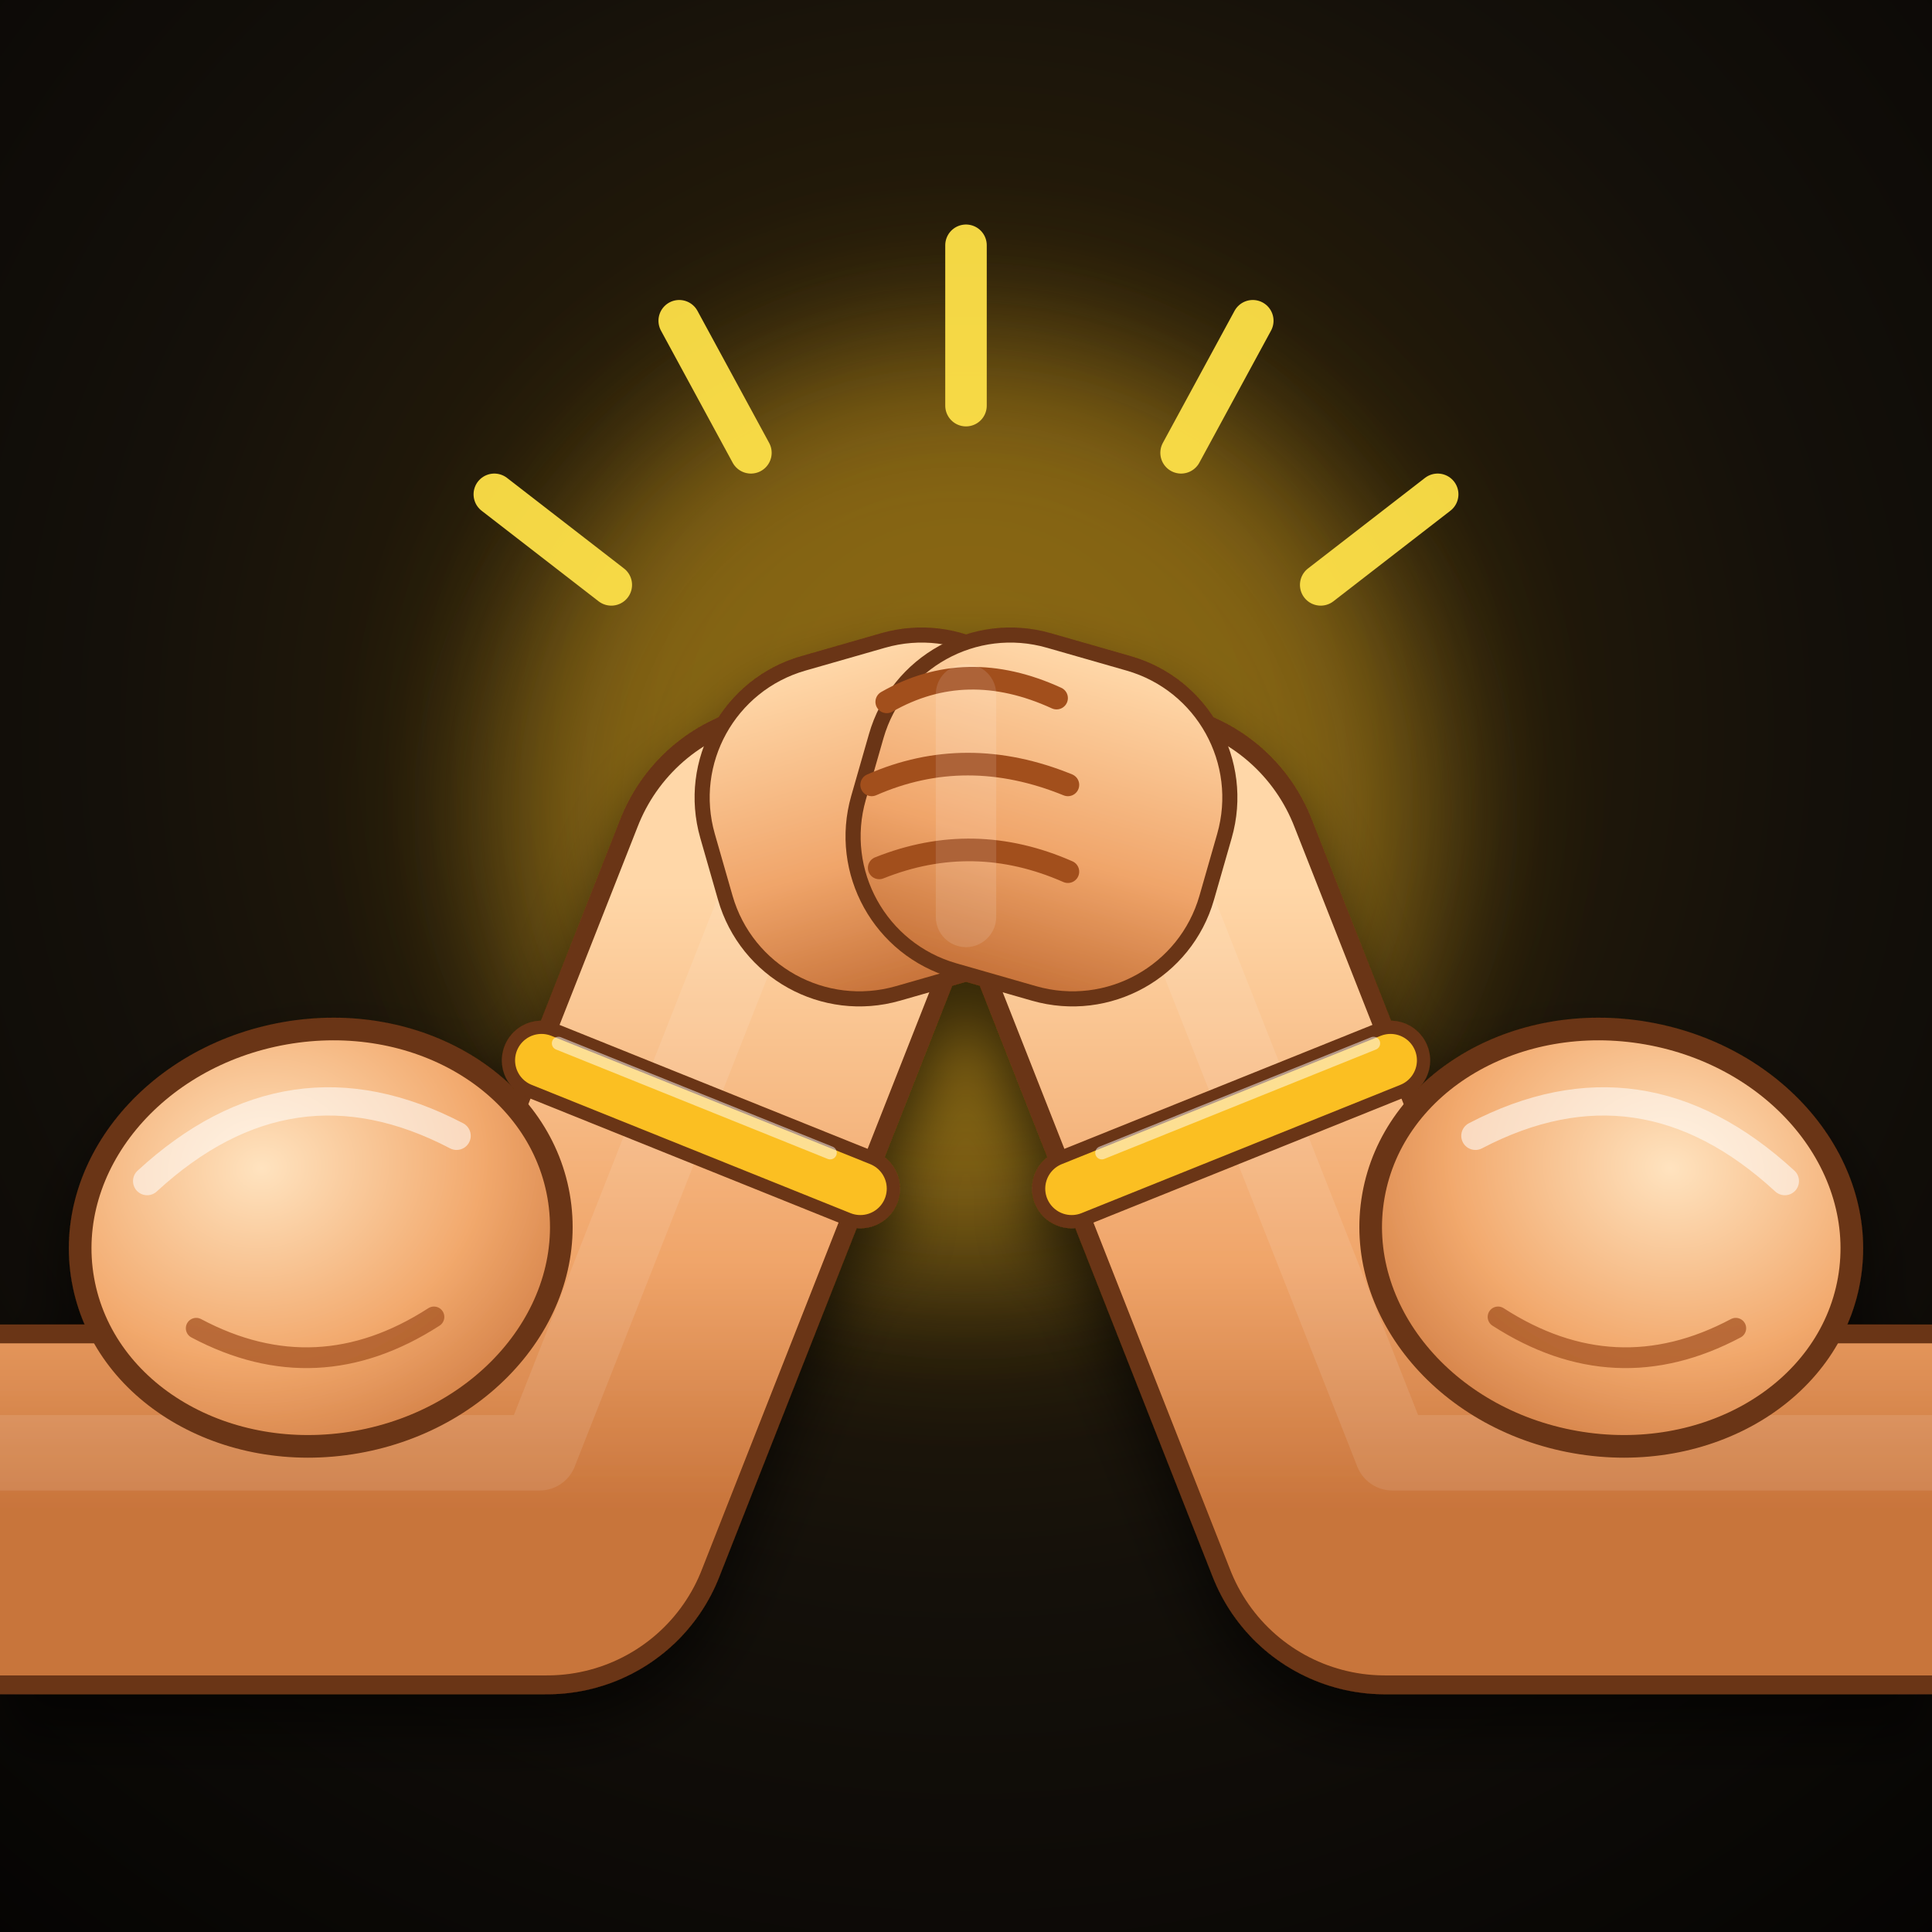
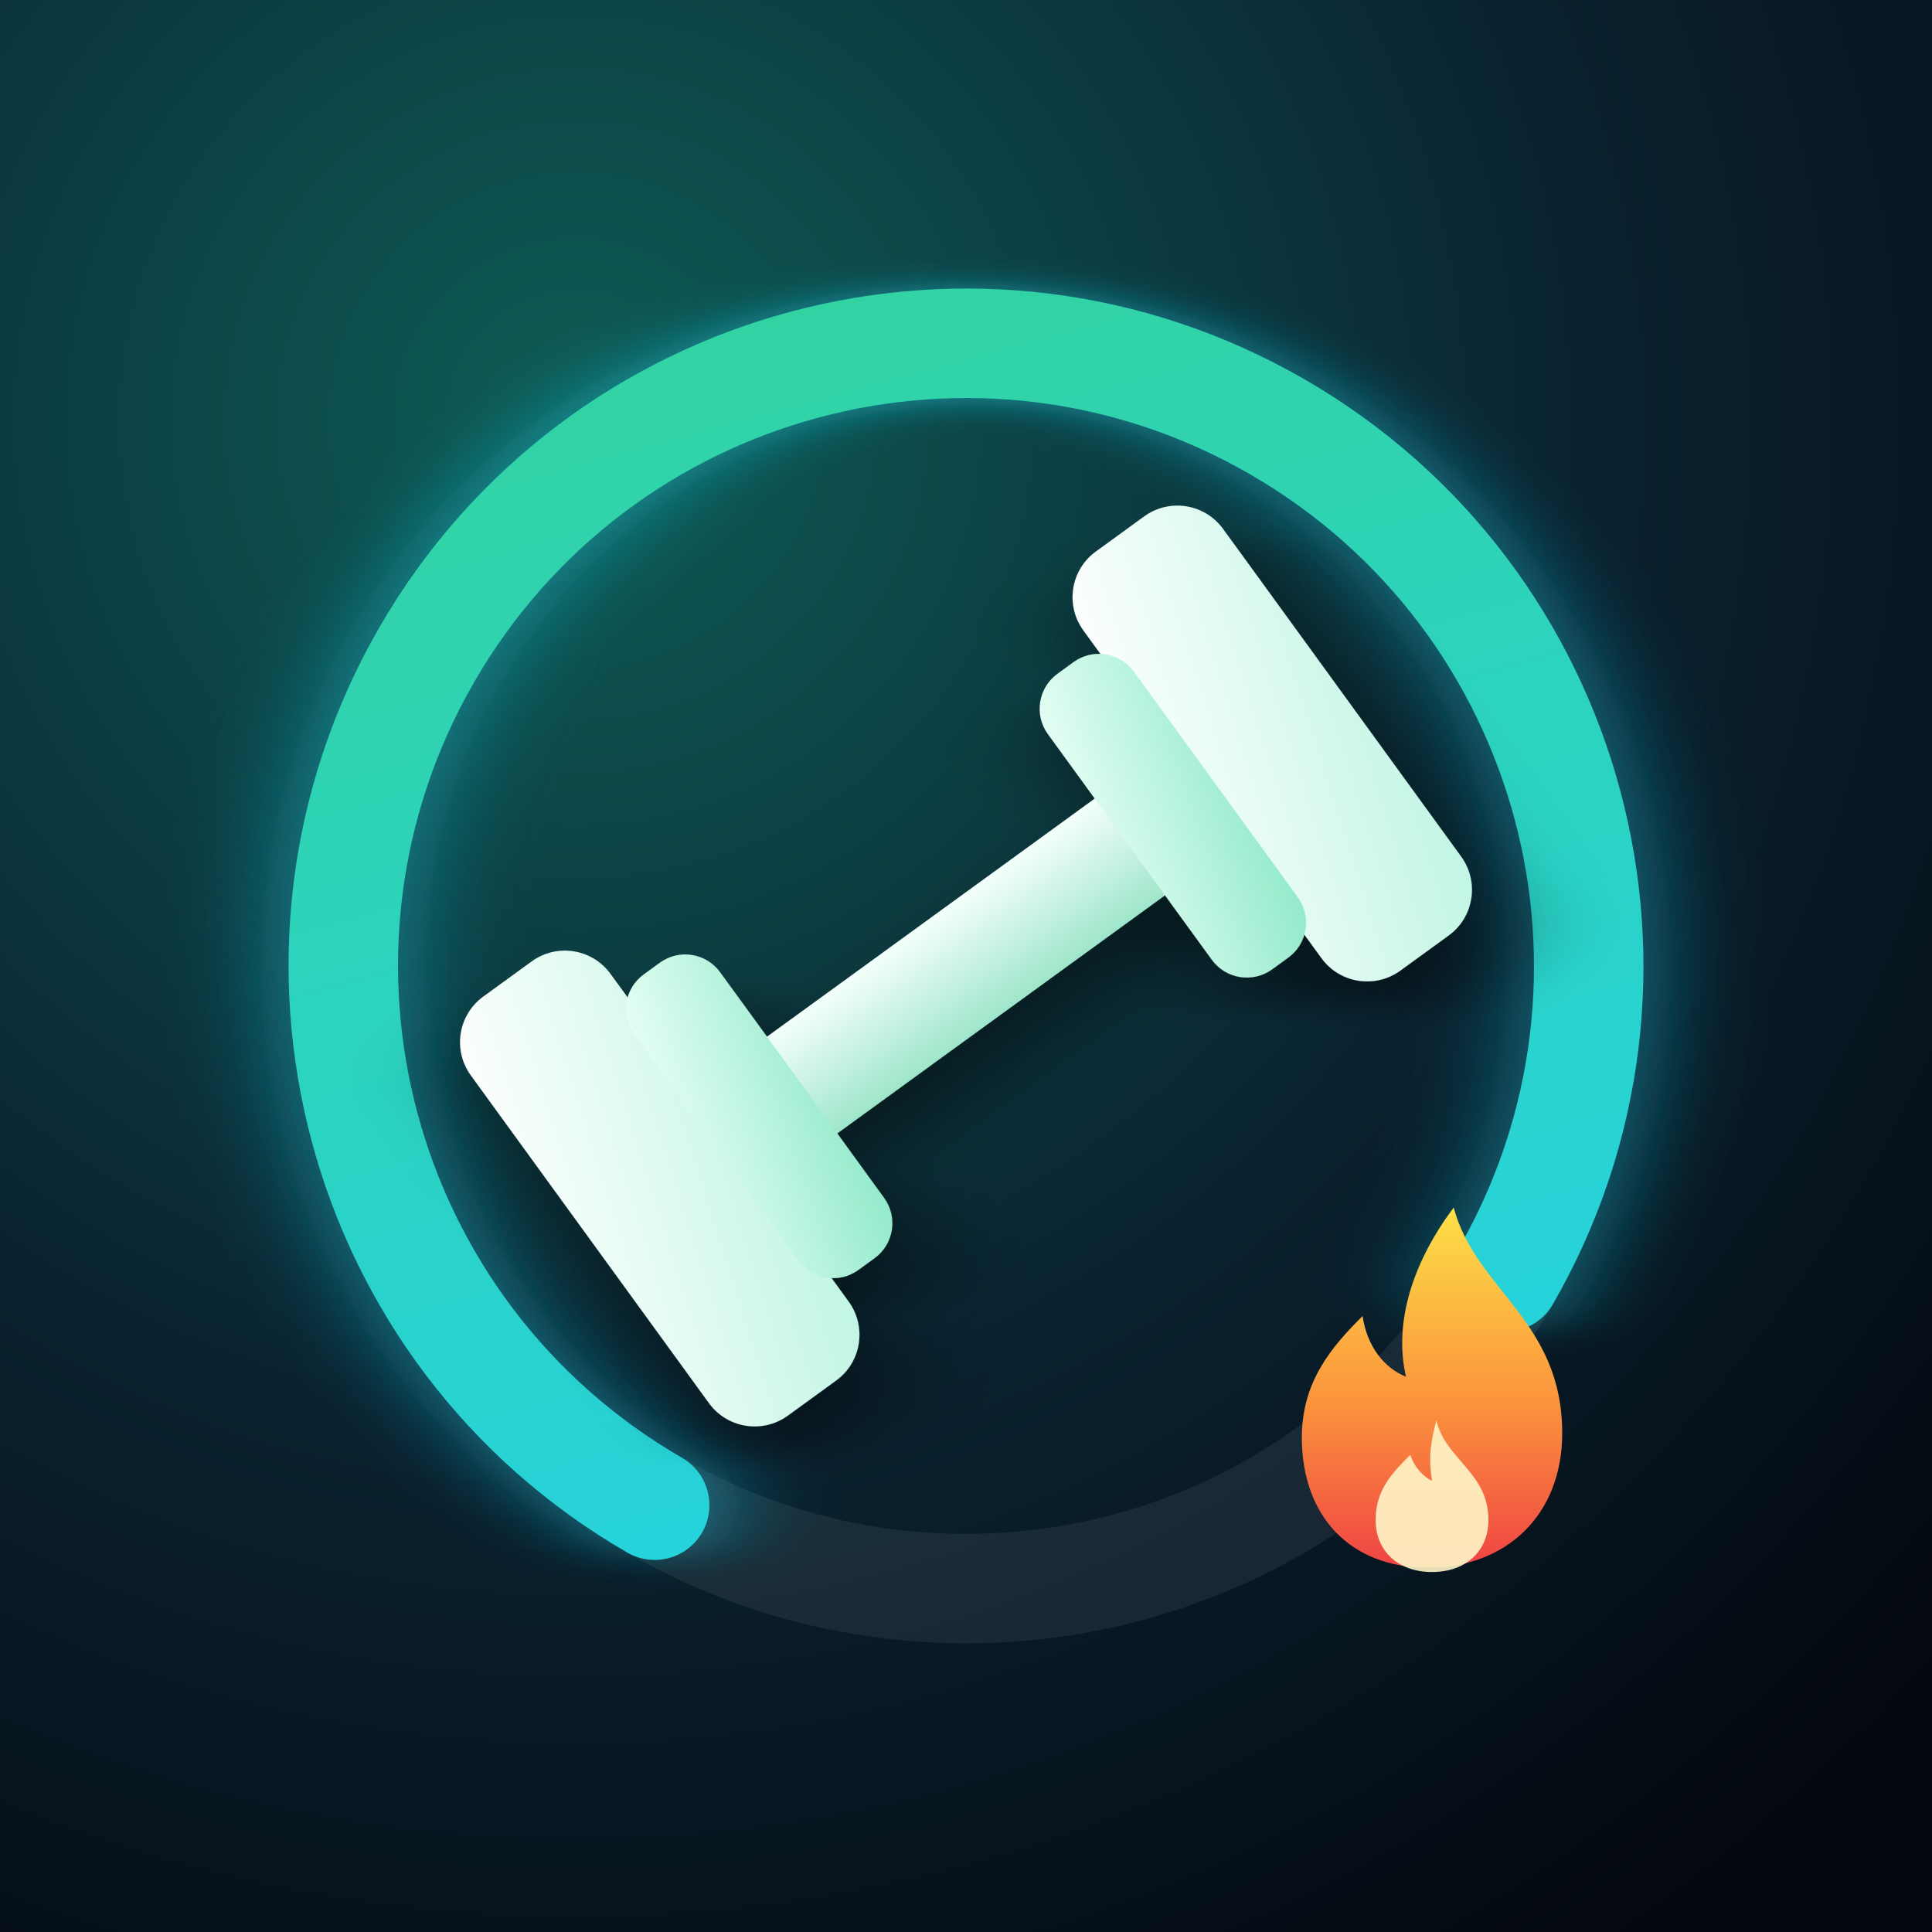
<svg xmlns="http://www.w3.org/2000/svg" width="1024" height="1024" viewBox="0 0 1024 1024">
  <defs>
-     <radialGradient id="bg" cx="50%" cy="38%" r="80%">
-       <stop offset="0" stop-color="#3b2a08" />
-       <stop offset=".55" stop-color="#14100a" />
-       <stop offset="1" stop-color="#050403" />
+     <radialGradient id="bg" cx="30%" cy="22%" r="95%">
+       <stop offset="0" stop-color="#0e5d57" />
+       <stop offset=".55" stop-color="#0a2230" />
+       <stop offset="1" stop-color="#04080e" />
    </radialGradient>
-     <linearGradient id="skin" x1="0" y1="0" x2="0" y2="1">
-       <stop offset="0" stop-color="#ffd7a8" />
-       <stop offset=".6" stop-color="#f0a56a" />
-       <stop offset="1" stop-color="#c8743b" />
+     <linearGradient id="ring" x1="0" y1="1" x2="1" y2="0">
+       <stop offset="0" stop-color="#34d399" />
+       <stop offset="1" stop-color="#22d3ee" />
    </linearGradient>
-     <radialGradient id="bicep" cx="40%" cy="30%" r="80%">
-       <stop offset="0" stop-color="#ffe3bf" />
-       <stop offset=".6" stop-color="#f2a96d" />
-       <stop offset="1" stop-color="#d07c43" />
-     </radialGradient>
-     <filter id="gl" x="-30%" y="-30%" width="160%" height="160%">
-       <feGaussianBlur stdDeviation="40" />
+     <linearGradient id="plate" x1="0" y1="0" x2="1" y2="1">
+       <stop offset="0" stop-color="#ffffff" />
+       <stop offset="1" stop-color="#bff5e3" />
+     </linearGradient>
+     <linearGradient id="plate2" x1="0" y1="0" x2="1" y2="1">
+       <stop offset="0" stop-color="#e8fff6" />
+       <stop offset="1" stop-color="#8fe9c8" />
+     </linearGradient>
+     <linearGradient id="bar" x1="0" y1="0" x2="0" y2="1">
+       <stop offset="0" stop-color="#f4fffb" />
+       <stop offset="1" stop-color="#9fe6cb" />
+     </linearGradient>
+     <linearGradient id="fl" x1="0" y1="0" x2="0" y2="1">
+       <stop offset="0" stop-color="#fde047" />
+       <stop offset=".55" stop-color="#fb923c" />
+       <stop offset="1" stop-color="#ef4444" />
+     </linearGradient>
+     <filter id="sh" x="-20%" y="-20%" width="140%" height="150%">
+       <feDropShadow dx="0" dy="26" stdDeviation="26" flood-color="#000" flood-opacity=".45" />
    </filter>
-     <filter id="sh" x="-20%" y="-20%" width="140%" height="150%">
-       <feDropShadow dx="0" dy="18" stdDeviation="16" flood-color="#000" flood-opacity=".6" />
+     <filter id="glow" x="-30%" y="-30%" width="160%" height="160%">
+       <feGaussianBlur stdDeviation="22" />
    </filter>
  </defs>
  <rect width="1024" height="1024" fill="url(#bg)" />
-   <circle cx="512" cy="430" r="250" fill="#fbbf24" opacity=".42" filter="url(#gl)" />
-   <g stroke="#fde047" stroke-width="22" stroke-linecap="round" opacity=".95">
-     <path d="M512 130 V215" />
-     <path d="M360 170 L398 240" />
-     <path d="M664 170 L626 240" />
-     <path d="M262 262 L324 310" />
-     <path d="M762 262 L700 310" />
+   <circle cx="512" cy="512" r="330" fill="none" stroke="rgba(255,255,255,.07)" stroke-width="58" />
+   <g transform="rotate(120 512 512)">
+     <circle cx="512" cy="512" r="330" fill="none" stroke="#22d3ee" stroke-opacity=".55" stroke-width="58" stroke-linecap="round" stroke-dasharray="1555.088 2073.451" filter="url(#glow)" />
+     <circle cx="512" cy="512" r="330" fill="none" stroke="url(#ring)" stroke-width="58" stroke-linecap="round" stroke-dasharray="1555.088 2073.451" />
  </g>
-   <g filter="url(#sh)">
-     <g id="arm">
-       <path d="M-40 800 L290 800 L420 470" fill="none" stroke="#6b3412" stroke-width="196" stroke-linecap="round" stroke-linejoin="round" />
-       <path d="M-40 800 L290 800 L420 470" fill="none" stroke="url(#skin)" stroke-width="176" stroke-linecap="round" stroke-linejoin="round" />
-       <path d="M-40 800 L290 800 L420 470" fill="none" stroke="#fff" stroke-opacity=".10" stroke-width="40" stroke-linecap="round" stroke-linejoin="round" transform="translate(-4 -30)" />
-       <path d="M287 562 L456 630" fill="none" stroke="#6b3412" stroke-width="42" stroke-linecap="round" />
-       <path d="M287 562 L456 630" fill="none" stroke="#fbbf24" stroke-width="28" stroke-linecap="round" />
-       <path d="M296 553 L440 611" fill="none" stroke="#fff" stroke-opacity=".5" stroke-width="7" stroke-linecap="round" />
-       <ellipse cx="170" cy="656" rx="134" ry="116" transform="rotate(-10 170 656)" fill="#6b3412" />
-       <ellipse cx="170" cy="656" rx="122" ry="104" transform="rotate(-10 170 656)" fill="url(#bicep)" />
-       <path d="M78 626 q76 -70 164 -24" fill="none" stroke="#fff" stroke-opacity=".55" stroke-width="15" stroke-linecap="round" />
-       <path d="M104 704 q64 34 126 -6" fill="none" stroke="#a24f1e" stroke-opacity=".7" stroke-width="11" stroke-linecap="round" />
-     </g>
-     <g transform="translate(1024 0) scale(-1 1)">
-       <g id="arm">
-         <path d="M-40 800 L290 800 L420 470" fill="none" stroke="#6b3412" stroke-width="196" stroke-linecap="round" stroke-linejoin="round" />
-         <path d="M-40 800 L290 800 L420 470" fill="none" stroke="url(#skin)" stroke-width="176" stroke-linecap="round" stroke-linejoin="round" />
-         <path d="M-40 800 L290 800 L420 470" fill="none" stroke="#fff" stroke-opacity=".10" stroke-width="40" stroke-linecap="round" stroke-linejoin="round" transform="translate(-4 -30)" />
-         <path d="M287 562 L456 630" fill="none" stroke="#6b3412" stroke-width="42" stroke-linecap="round" />
-         <path d="M287 562 L456 630" fill="none" stroke="#fbbf24" stroke-width="28" stroke-linecap="round" />
-         <path d="M296 553 L440 611" fill="none" stroke="#fff" stroke-opacity=".5" stroke-width="7" stroke-linecap="round" />
-         <ellipse cx="170" cy="656" rx="134" ry="116" transform="rotate(-10 170 656)" fill="#6b3412" />
-         <ellipse cx="170" cy="656" rx="122" ry="104" transform="rotate(-10 170 656)" fill="url(#bicep)" />
-         <path d="M78 626 q76 -70 164 -24" fill="none" stroke="#fff" stroke-opacity=".55" stroke-width="15" stroke-linecap="round" />
-         <path d="M104 704 q64 34 126 -6" fill="none" stroke="#a24f1e" stroke-opacity=".7" stroke-width="11" stroke-linecap="round" />
-       </g>
-     </g>
-     <rect x="372" y="338" width="200" height="190" rx="78" transform="rotate(-16 472 433)" fill="#6b3412" />
-     <rect x="380" y="346" width="184" height="174" rx="70" transform="rotate(-16 472 433)" fill="url(#skin)" />
-     <rect x="452" y="338" width="200" height="190" rx="78" transform="rotate(16 552 433)" fill="#6b3412" />
-     <rect x="460" y="346" width="184" height="174" rx="70" transform="rotate(16 552 433)" fill="url(#skin)" />
-     <g stroke="#a24f1e" stroke-width="12" stroke-linecap="round" fill="none">
-       <path d="M470 372 q42 -24 90 -2" />
-       <path d="M462 416 q50 -22 104 0" />
-       <path d="M466 460 q50 -20 100 2" />
-     </g>
-     <rect x="496" y="352" width="32" height="150" rx="16" fill="#fff" opacity=".12" />
+   <g transform="translate(512 512) rotate(-36) scale(.88) translate(-512 -512)" filter="url(#sh)">
+     <rect x="250" y="476" width="524" height="72" rx="36" fill="url(#bar)" />
+     <rect x="232" y="356" width="104" height="312" rx="34" fill="url(#plate)" />
+     <rect x="326" y="402" width="64" height="220" rx="26" fill="url(#plate2)" />
+     <rect x="688" y="356" width="104" height="312" rx="34" fill="url(#plate)" />
+     <rect x="634" y="402" width="64" height="220" rx="26" fill="url(#plate2)" />
+   </g>
+   <g transform="translate(690 640) scale(1.15)">
+     <path d="M70 0c10 38 50 52 50 104 0 38-26 62-62 62S0 142 0 106c0-26 14-42 28-56 2 14 10 24 20 28C42 52 52 24 70 0z" fill="url(#fl)" />
+     <path d="M62 98c4 18 24 24 24 46 0 14-10 24-26 24s-26-10-26-24c0-14 8-22 16-30 2 6 6 10 10 12-2-12 0-20 2-28z" fill="#fff6c8" opacity=".9" />
  </g>
</svg>
